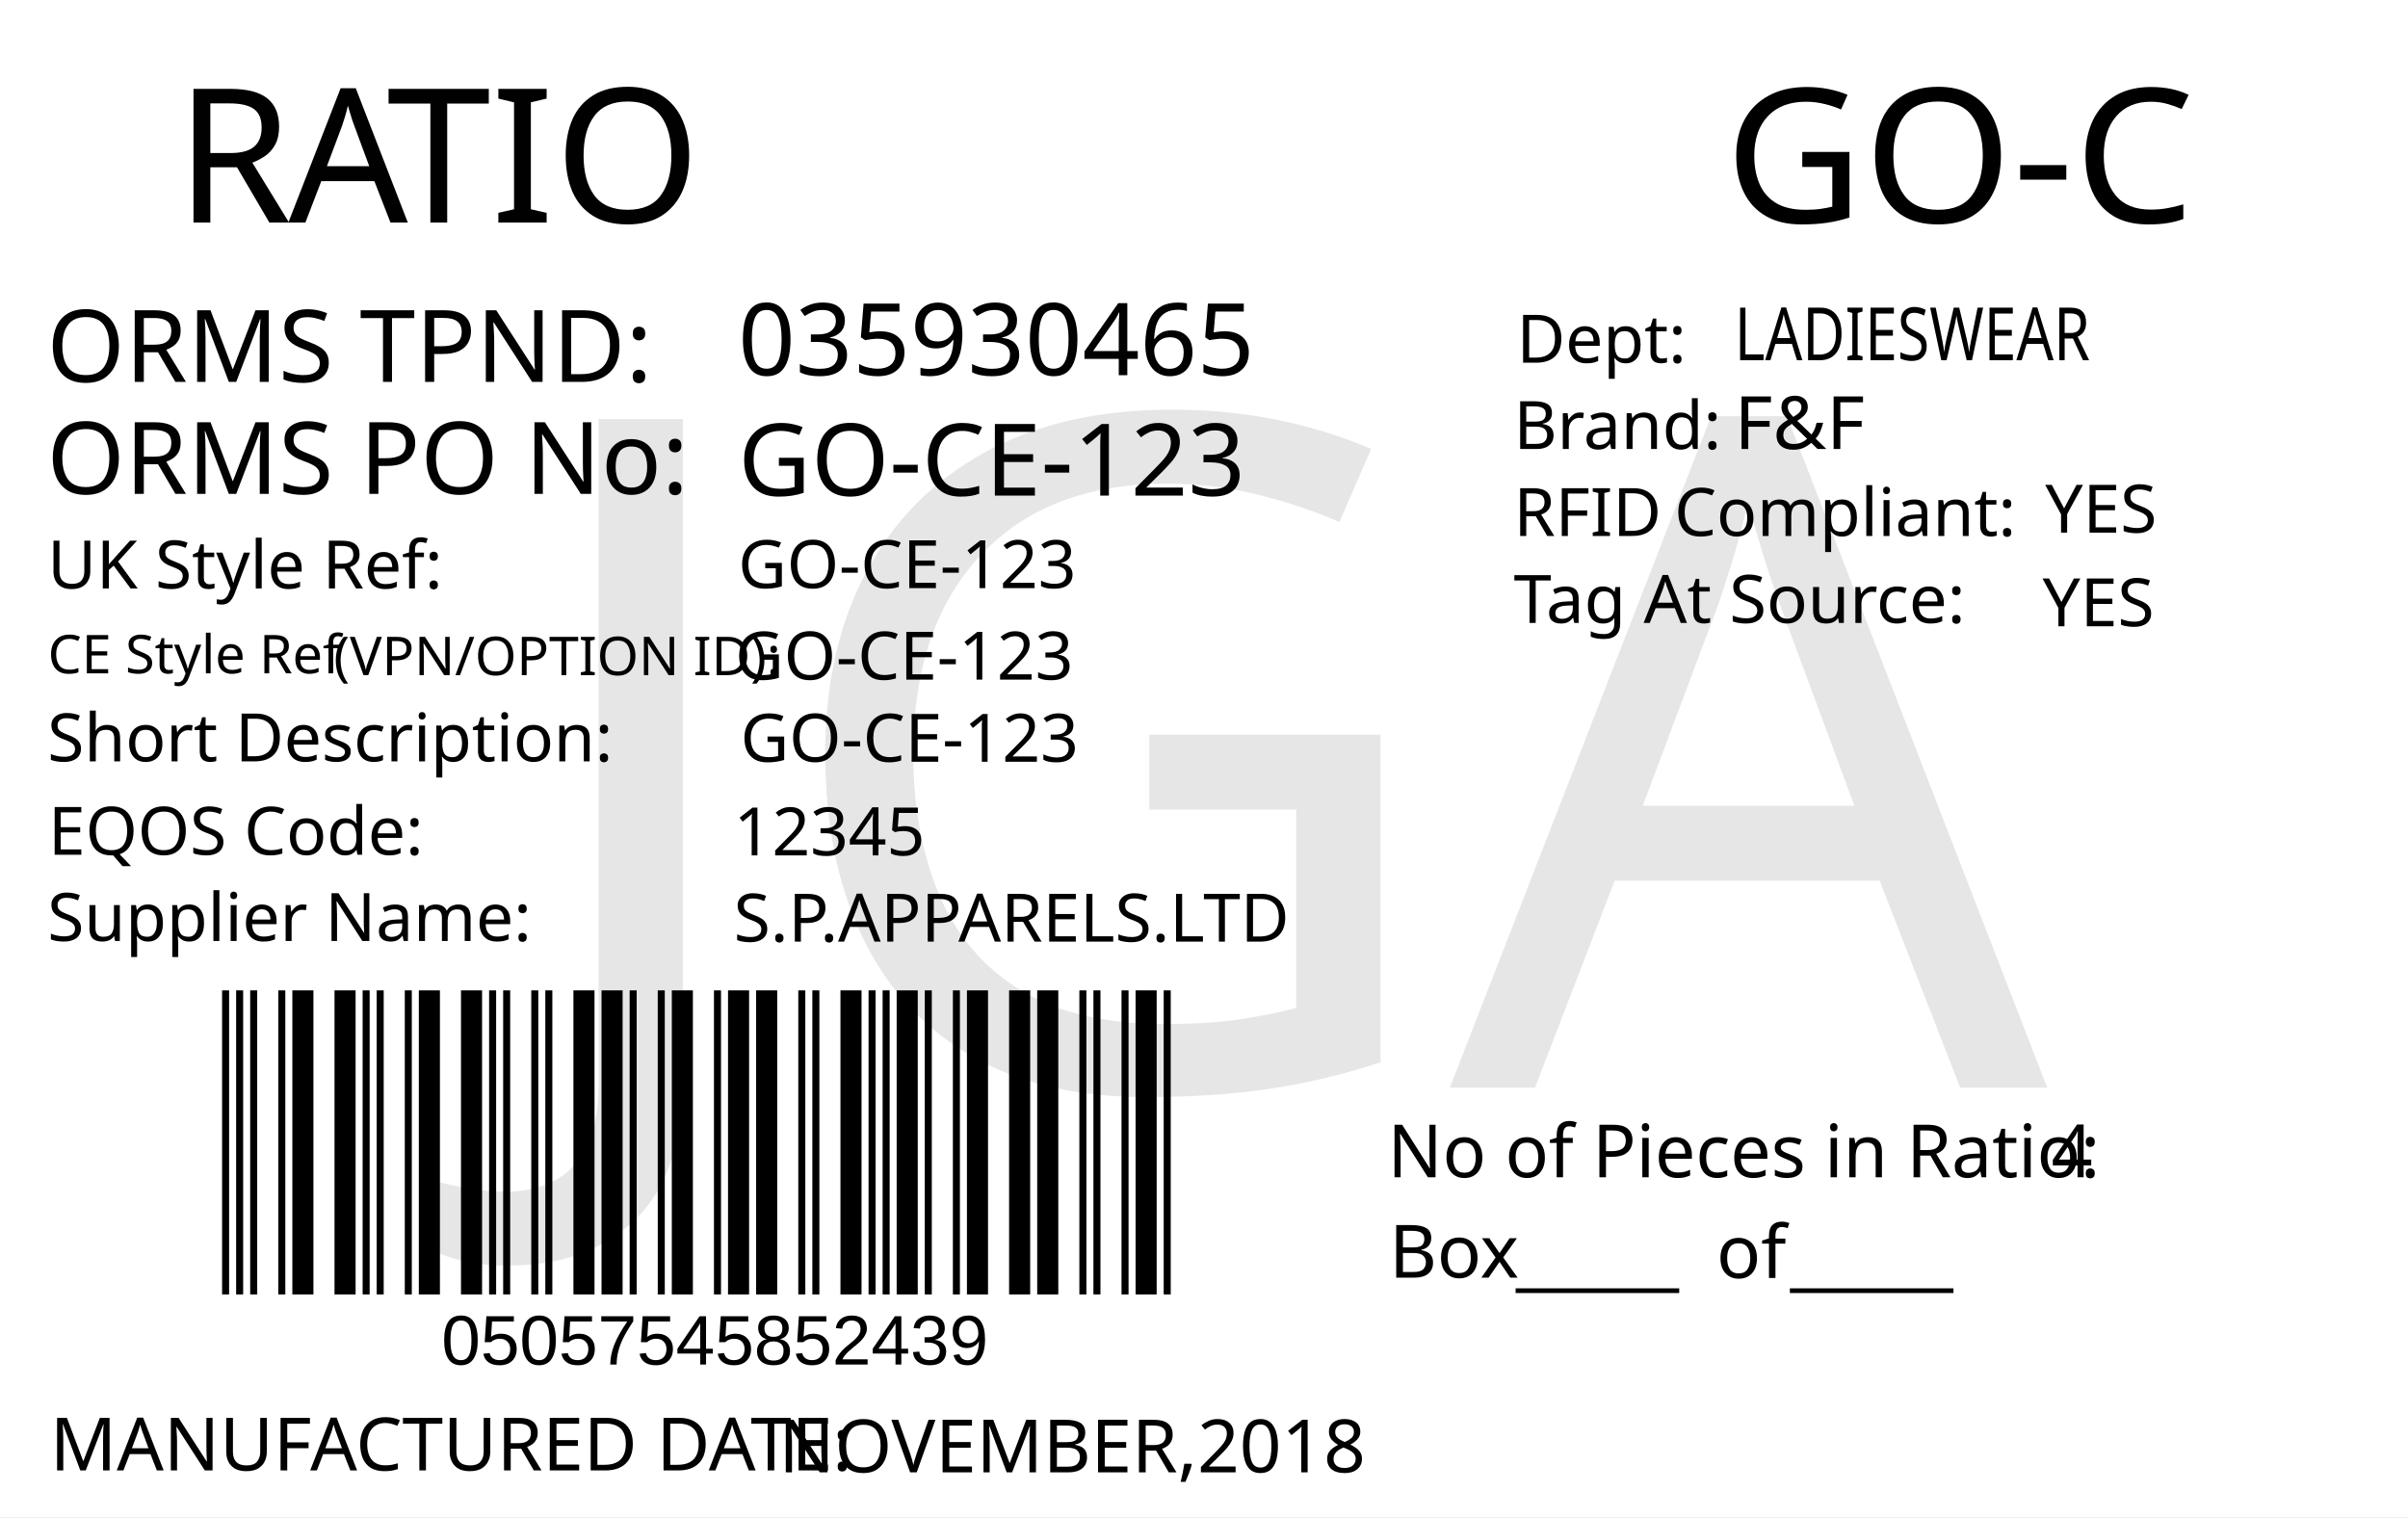
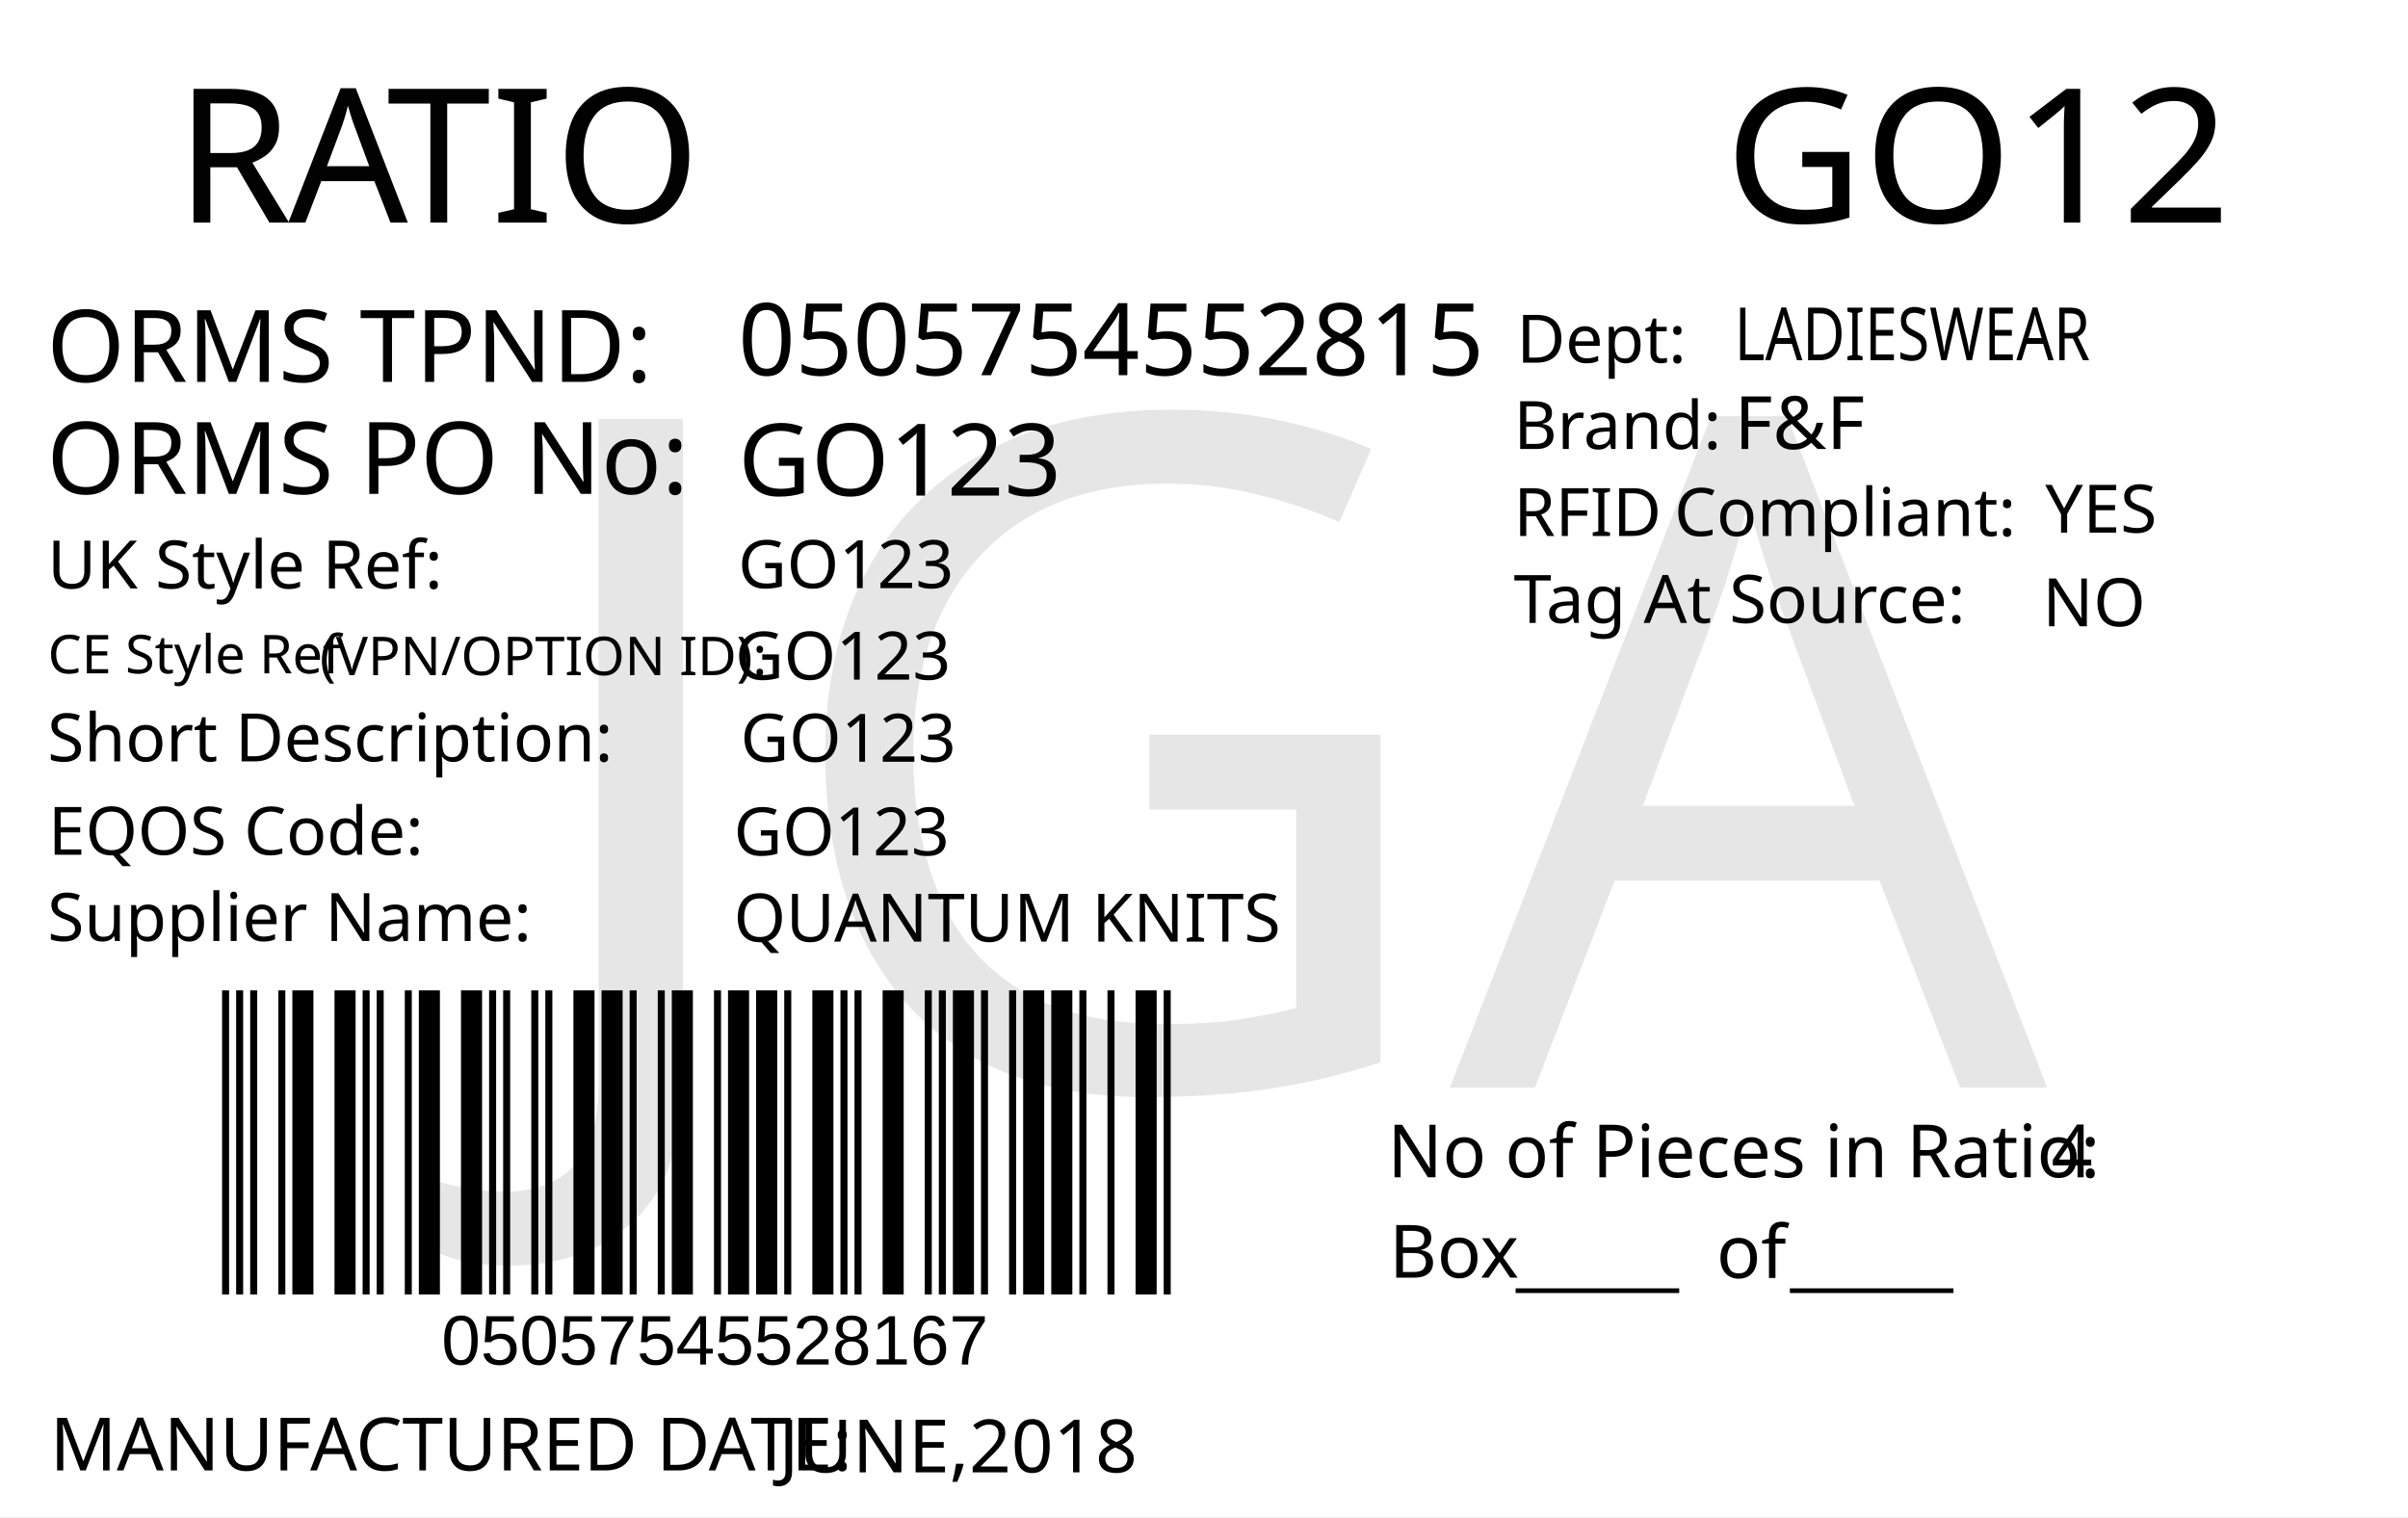
<svg xmlns="http://www.w3.org/2000/svg" version="1.1" id="Layer_1" x="0px" y="0px" viewBox="0 0 360 226.8" style="enable-background:new 0 0 360 226.8;" xml:space="preserve">
  <g>
    <rect y="0" style="fill:#FFFFFF;" width="360" height="226.8" />
  </g>
  <g>
    <text transform="matrix(1 0 0 1 26.2101 33.2706)" style="fill:#010101; font-family:'FranklinGothicBT-RomanCondensed', FrankGoth Cn BT; font-size:28px;">R</text>
    <text transform="matrix(1 0 0 1 43.1101 33.2706)" style="fill:#010101; font-family:'FranklinGothicBT-RomanCondensed', FrankGoth Cn BT; font-size:28px;">A</text>
    <text transform="matrix(1 0 0 1 57.8101 33.2706)" style="fill:#010101; font-family:'FranklinGothicBT-RomanCondensed', FrankGoth Cn BT; font-size:28px;">TIO</text>
  </g>
  <text transform="matrix(0.9824 0 0 1 207.4434 176.0099)" style="fill:#010101; font-family:'FranklinGothicBT-RomanCondensed', FrankGoth Cn BT; font-size:11px;">No of Pieces in Ratio:</text>
  <text transform="matrix(1 0 0 1 207.6777 191.0099)" style="fill:#010101; font-family:'FranklinGothicBT-RomanCondensed', FrankGoth Cn BT; font-size:11px;">Box</text>
  <text transform="matrix(0.9824 0 0 1 306.6689 176.0099)" style="fill:#010101; font-family:'FranklinGothicBT-RomanCondensed', FrankGoth Cn BT; font-size:11px;" id="pieces_in_ratio">4</text>
-   <text transform="matrix(1.0186 0 0 1 257.8419 33.272)" style="font-family:'FranklinGothicBT-RomanCondensed', FrankGoth Cn BT; font-size:28px;" id="season_code">GO-C</text>
+   <text transform="matrix(1.0186 0 0 1 257.8419 33.272)" style="font-family:'FranklinGothicBT-RomanCondensed', FrankGoth Cn BT; font-size:28px;" id="season_code">GO12</text>
  <g width="391" height="178" transform="matrix(0.3625 0 0 0.2548 30 129.001)" id="barcode">
    <svg id="ean-13" width="408.900px" height="328.02px" x="0px" y="0px" viewBox="0 0 463 222" version="1.1" font-size="30px" font-family="frankgothcnbt" style="transform: translate(0px, 0px);">
      <rect x="0" y="0" width="463" height="222" style="fill:#ffffff;" />
      <g transform="translate(10, 10)" style="fill:#000000;">
        <rect x="0" y="0" width="3.281" height="202" />
        <rect x="6.563" y="0" width="3.281" height="202" />
        <rect x="13.126" y="0" width="3.281" height="202" />
        <rect x="26.252" y="0" width="3.281" height="202" />
        <rect x="32.815" y="0" width="9.844" height="202" />
        <rect x="52.504" y="0" width="9.844" height="202" />
        <rect x="65.63" y="0" width="3.281" height="202" />
        <rect x="72.193" y="0" width="3.281" height="202" />
        <rect x="85.318" y="0" width="3.281" height="202" />
        <rect x="91.881" y="0" width="9.844" height="202" />
        <rect x="111.57" y="0" width="9.844" height="202" />
        <rect x="124.696" y="0" width="3.281" height="202" />
        <rect x="131.259" y="0" width="3.281" height="202" />
        <rect x="144.385" y="0" width="3.281" height="202" />
        <rect x="150.948" y="0" width="3.281" height="202" />
        <rect x="164.074" y="0" width="9.844" height="202" />
        <rect x="177.2" y="0" width="9.844" height="202" />
        <rect x="190.326" y="0" width="3.281" height="202" />
        <rect x="203.452" y="0" width="3.281" height="202" />
        <rect x="210.015" y="0" width="9.844" height="202" />
        <rect x="229.704" y="0" width="3.281" height="202" />
        <rect x="236.267" y="0" width="9.844" height="202" />
        <rect x="249.392" y="0" width="9.844" height="202" />
-         <rect x="269.081" y="0" width="3.281" height="202" />
-         <rect x="275.644" y="0" width="3.281" height="202" />
-         <rect x="288.77" y="0" width="9.844" height="202" />
-         <rect x="301.896" y="0" width="3.281" height="202" />
-         <rect x="308.459" y="0" width="3.281" height="202" />
-         <rect x="315.022" y="0" width="9.844" height="202" />
+         <rect x="262.518" y="0" width="3.281" height="202" />
+         <rect x="275.644" y="0" width="9.844" height="202" />
+         <rect x="288.77" y="0" width="3.281" height="202" />
+         <rect x="295.333" y="0" width="3.281" height="202" />
+         <rect x="308.459" y="0" width="9.844" height="202" />
        <rect x="328.148" y="0" width="3.281" height="202" />
-         <rect x="341.274" y="0" width="3.281" height="202" />
-         <rect x="347.837" y="0" width="9.844" height="202" />
-         <rect x="367.526" y="0" width="9.844" height="202" />
-         <rect x="380.652" y="0" width="9.844" height="202" />
+         <rect x="334.711" y="0" width="3.281" height="202" />
+         <rect x="341.274" y="0" width="9.844" height="202" />
+         <rect x="354.4" y="0" width="3.281" height="202" />
+         <rect x="367.526" y="0" width="3.281" height="202" />
+         <rect x="374.089" y="0" width="9.844" height="202" />
+         <rect x="387.215" y="0" width="9.844" height="202" />
        <rect x="400.341" y="0" width="3.281" height="202" />
-         <rect x="406.904" y="0" width="3.281" height="202" />
-         <rect x="420.029" y="0" width="3.281" height="202" />
+         <rect x="413.466" y="0" width="3.281" height="202" />
        <rect x="426.592" y="0" width="9.844" height="202" />
        <rect x="439.718" y="0" width="3.281" height="202" />
      </g>
    </svg>
  </g>
  <text transform="matrix(1 0 0 1 226.6045 191.6242)" style="font-family:'FranklinGothicBT-RomanCondensed', FrankGoth Cn BT; font-size:11px;">_____</text>
  <text transform="matrix(1 0 0 1 267.6045 191.6242)" style="font-family:'FranklinGothicBT-RomanCondensed', FrankGoth Cn BT; font-size:11px;">_____</text>
  <text transform="matrix(1 0 0 1 256.6045 191.0617)" style="font-family:'FranklinGothicBT-RomanCondensed', FrankGoth Cn BT; font-size:11px;">of</text>
-   <text transform="matrix(1 0 0 1 66 204.0012)" style="font-family:Myriad, Myriad Roman, Arial, sans-serif; font-size:10.5px;" id="barcode_number">05057545852439</text>
+   <text transform="matrix(1 0 0 1 66 204.0012)" style="font-family:Myriad, Myriad Roman, Arial, sans-serif; font-size:10.5px;" id="barcode_number">05057545528167</text>
  <text transform="matrix(1 0 0 1 6.9752 57.0918)" style="fill:#010101; font-family:'FranklinGothicBT-RomanCondensed', FrankGoth Cn BT; font-size:15px;">ORMS TPND: </text>
-   <text id="tpnd" transform="matrix(1 0 0 1 110.337 56.0918)" style="fill:#010101; font-family:'FranklinGothicBT-RomanCondensed', FrankGoth Cn BT; font-size:15px;">035930465</text>
-   <text id="po_number" transform="matrix(1 0 0 1 110.337 74.0918)" style="fill:#010101; font-family:'FranklinGothicBT-RomanCondensed', FrankGoth Cn BT; font-size:15px;">GO-CE-123</text>
+   <text id="tpnd" transform="matrix(1 0 0 1 110.337 56.0918)" style="fill:#010101; font-family:'FranklinGothicBT-RomanCondensed', FrankGoth Cn BT; font-size:15px;">0505754552815</text>
+   <text id="po_number" transform="matrix(1 0 0 1 110.337 74.0918)" style="fill:#010101; font-family:'FranklinGothicBT-RomanCondensed', FrankGoth Cn BT; font-size:15px;">GO123</text>
  <text transform="matrix(1 0 0 1 6.9752 73.8329)" style="fill:#010101; font-family:'FranklinGothicBT-RomanCondensed', FrankGoth Cn BT; font-size:15px;">ORMS PO No: </text>
  <text transform="matrix(1 0 0 1 226.301 67.1268)" style="fill:#010101; font-family:'FranklinGothicBT-RomanCondensed', FrankGoth Cn BT; font-size:10px;">Brand: </text>
  <text id="brand" transform="matrix(1 0 0 1 259.3065 67.1268)" style="font-family:'FranklinGothicBT-RomanCondensed', FrankGoth Cn BT; font-size:11px;">F&amp;F</text>
  <text id="rfid" transform="matrix(1 0 0 1 305.7588 79.6275)" style="fill:#010101; font-family:'FranklinGothicBT-RomanCondensed', FrankGoth Cn BT; font-size:10px;">YES</text>
-   <text id="tag_at_source" transform="matrix(1 0 0 1 305.3614 93.6278)" style="fill:#010101; font-family:'FranklinGothicBT-RomanCondensed', FrankGoth Cn BT; font-size:10px;">YES</text>
+   <text id="tag_at_source" transform="matrix(1 0 0 1 305.3614 93.6278)" style="fill:#010101; font-family:'FranklinGothicBT-RomanCondensed', FrankGoth Cn BT; font-size:10px;">NO</text>
  <g>
    <text transform="matrix(1 0 0 1 226.3014 80.1265)" style="fill:#010101; font-family:'FranklinGothicBT-RomanCondensed', FrankGoth Cn BT; font-size:10px;">RFID </text>
    <text transform="matrix(1 0 0 1 250.3014 80.1265)" style="fill:#010101; font-family:'FranklinGothicBT-RomanCondensed', FrankGoth Cn BT; font-size:10px;">Compliant:</text>
  </g>
  <text transform="matrix(1.0159 0 0 1 226.3023 93.126)" style="fill:#010101; font-family:'FranklinGothicBT-RomanCondensed', FrankGoth Cn BT; font-size:10px;">Tag At Source:</text>
  <text transform="matrix(1 0 0 1 226.7367 54.2236)" style="font-family:'FranklinGothicBT-RomanCondensed', FrankGoth Cn BT; font-size:10px;">Dept:</text>
  <text transform="matrix(0.7943 0 0 1 259.3072 53.8575)" style="font-family:'FranklinGothicBT-RomanCondensed', FrankGoth Cn BT; font-size:11px;" id="department">LADIESWEAR</text>
  <text transform="matrix(1 0 0 1 7.4746 219.8343)" style="fill:#010101; font-family:'FranklinGothicBT-RomanCondensed', FrankGoth Cn BT; font-size:11px;">MANUFACTURED DATE: </text>
-   <text transform="matrix(1 0 0 1 116.4166 220.1177)" style="fill:#010101; font-family:'FranklinGothicBT-RomanCondensed', FrankGoth Cn BT; font-size:11px;" id="manufactured_date">NOVEMBER,2018</text>
+   <text transform="matrix(1 0 0 1 116.4166 220.1177)" style="fill:#010101; font-family:'FranklinGothicBT-RomanCondensed', FrankGoth Cn BT; font-size:11px;" id="manufactured_date">JUNE,2018</text>
  <text transform="matrix(1 0 0 1 7.0915 87.9772)" style="fill:#010101; font-family:'FranklinGothicBT-RomanCondensed', FrankGoth Cn BT; font-size:10px;">UK Style Ref:</text>
  <text transform="matrix(1 0 0 1 60.5915 87.9772)" style="fill:#010101; font-family:'FranklinGothicBT-RomanCondensed', FrankGoth Cn BT; font-size:10px; letter-spacing:43;"> </text>
  <text transform="matrix(1 0 0 1 106.3915 87.9772)" style="fill:#010101; font-family:'FranklinGothicBT-RomanCondensed', FrankGoth Cn BT; font-size:10px;"> </text>
-   <text transform="matrix(1 0 0 1 47.8127 100.9358)" style="font-family:'FranklinGothicBT-RomanCondensed', FrankGoth Cn BT; font-size:8px;"> (VPN/OPTION ID): </text>
+   <text transform="matrix(1 0 0 1 47.8127 100.9358)" style="font-family:'FranklinGothicBT-RomanCondensed', FrankGoth Cn BT; font-size:8px;">(VPN/OPTION ID): </text>
  <text transform="matrix(1 0 0 1 7.1484 100.6662)" style="font-family:'FranklinGothicBT-RomanCondensed', FrankGoth Cn BT; font-size:8px;">CE Style Ref</text>
  <text transform="matrix(1 0 0 1 7.0915 113.8258)" style="fill:#010101; font-family:'FranklinGothicBT-RomanCondensed', FrankGoth Cn BT; font-size:10px;">Short Description:</text>
  <text transform="matrix(1 0 0 1 81.3915 113.8258)" style="fill:#010101; font-family:'FranklinGothicBT-RomanCondensed', FrankGoth Cn BT; font-size:10px; letter-spacing:5;"> </text>
  <text transform="matrix(1 0 0 1 90.1915 113.8258)" style="fill:#010101; font-family:'FranklinGothicBT-RomanCondensed', FrankGoth Cn BT; font-size:10px;"> </text>
  <text transform="matrix(1 0 0 1 7.2047 127.7898)" style="fill:#010101; font-family:'FranklinGothicBT-RomanCondensed', FrankGoth Cn BT; font-size:10px;">EQOS Code:</text>
  <text transform="matrix(1 0 0 1 56.0047 127.7898)" style="fill:#010101; font-family:'FranklinGothicBT-RomanCondensed', FrankGoth Cn BT; font-size:10px; letter-spacing:21;"> </text>
  <text transform="matrix(1 0 0 1 79.8047 127.7898)" style="fill:#010101; font-family:'FranklinGothicBT-RomanCondensed', FrankGoth Cn BT; font-size:10px;"> </text>
  <text transform="matrix(1 0 0 1 7.0915 140.6738)" style="fill:#010101; font-family:'FranklinGothicBT-RomanCondensed', FrankGoth Cn BT; font-size:10px;">Supplier Name:</text>
  <text transform="matrix(1 0 0 1 68.9915 140.6738)" style="fill:#010101; font-family:'FranklinGothicBT-RomanCondensed', FrankGoth Cn BT; font-size:10px; letter-spacing:18;"> </text>
  <text transform="matrix(1 0 0 1 89.9915 140.6738)" style="fill:#010101; font-family:'FranklinGothicBT-RomanCondensed', FrankGoth Cn BT; font-size:10px;"> </text>
-   <text id="uk_style" transform="matrix(1 0 0 1 110.3394 87.9231)" style="fill:#010101; font-family:'FranklinGothicBT-RomanCondensed', FrankGoth Cn BT; font-size:10px;">GO-CE-123</text>
-   <text id="ce_style" transform="matrix(1 0 0 1 109.8976 101.6034)" style="fill:#010101; font-family:'FranklinGothicBT-RomanCondensed', FrankGoth Cn BT; font-size:10px;">GO-CE-123</text>
-   <text id="eqos" transform="matrix(1 0 0 1 109.6879 127.8833)" style="fill:#010101; font-family:'FranklinGothicBT-RomanCondensed', FrankGoth Cn BT; font-size:10px;">12345</text>
-   <text id="supplier" transform="matrix(1 0 0 1 109.6879 140.7748)" style="fill:#010101; font-family:'FranklinGothicBT-RomanCondensed', FrankGoth Cn BT; font-size:10px;">S.P.APPARELS.LTD</text>
-   <text id="description" transform="matrix(1 0 0 1 110.6874 113.8823)" style="fill:#010101; font-family:'FranklinGothicBT-RomanCondensed', FrankGoth Cn BT; font-size:10px;">GO-CE-123</text>
+   <text id="uk_style" transform="matrix(1 0 0 1 110.3394 87.9231)" style="fill:#010101; font-family:'FranklinGothicBT-RomanCondensed', FrankGoth Cn BT; font-size:10px;">GO123</text>
+   <text id="ce_style" transform="matrix(1 0 0 1 109.8976 101.6034)" style="fill:#010101; font-family:'FranklinGothicBT-RomanCondensed', FrankGoth Cn BT; font-size:10px;">GO123</text>
+   <text id="eqos" transform="matrix(1 0 0 1 109.6879 127.8833)" style="fill:#010101; font-family:'FranklinGothicBT-RomanCondensed', FrankGoth Cn BT; font-size:10px;">GO123</text>
+   <text id="supplier" transform="matrix(1 0 0 1 109.6879 140.7748)" style="fill:#010101; font-family:'FranklinGothicBT-RomanCondensed', FrankGoth Cn BT; font-size:10px;">QUANTUM KNITS</text>
+   <text id="description" transform="matrix(1 0 0 1 110.6874 113.8823)" style="fill:#010101; font-family:'FranklinGothicBT-RomanCondensed', FrankGoth Cn BT; font-size:10px;">GO123</text>
  <text transform="matrix(1 0 0 1 76.6108 162.606)" style="font-family:'FranklinGothicBT-RomanCondensed', FrankGoth Cn BT; font-size:140px;opacity: 0.1;" id="watermark">JGA</text>
</svg>
